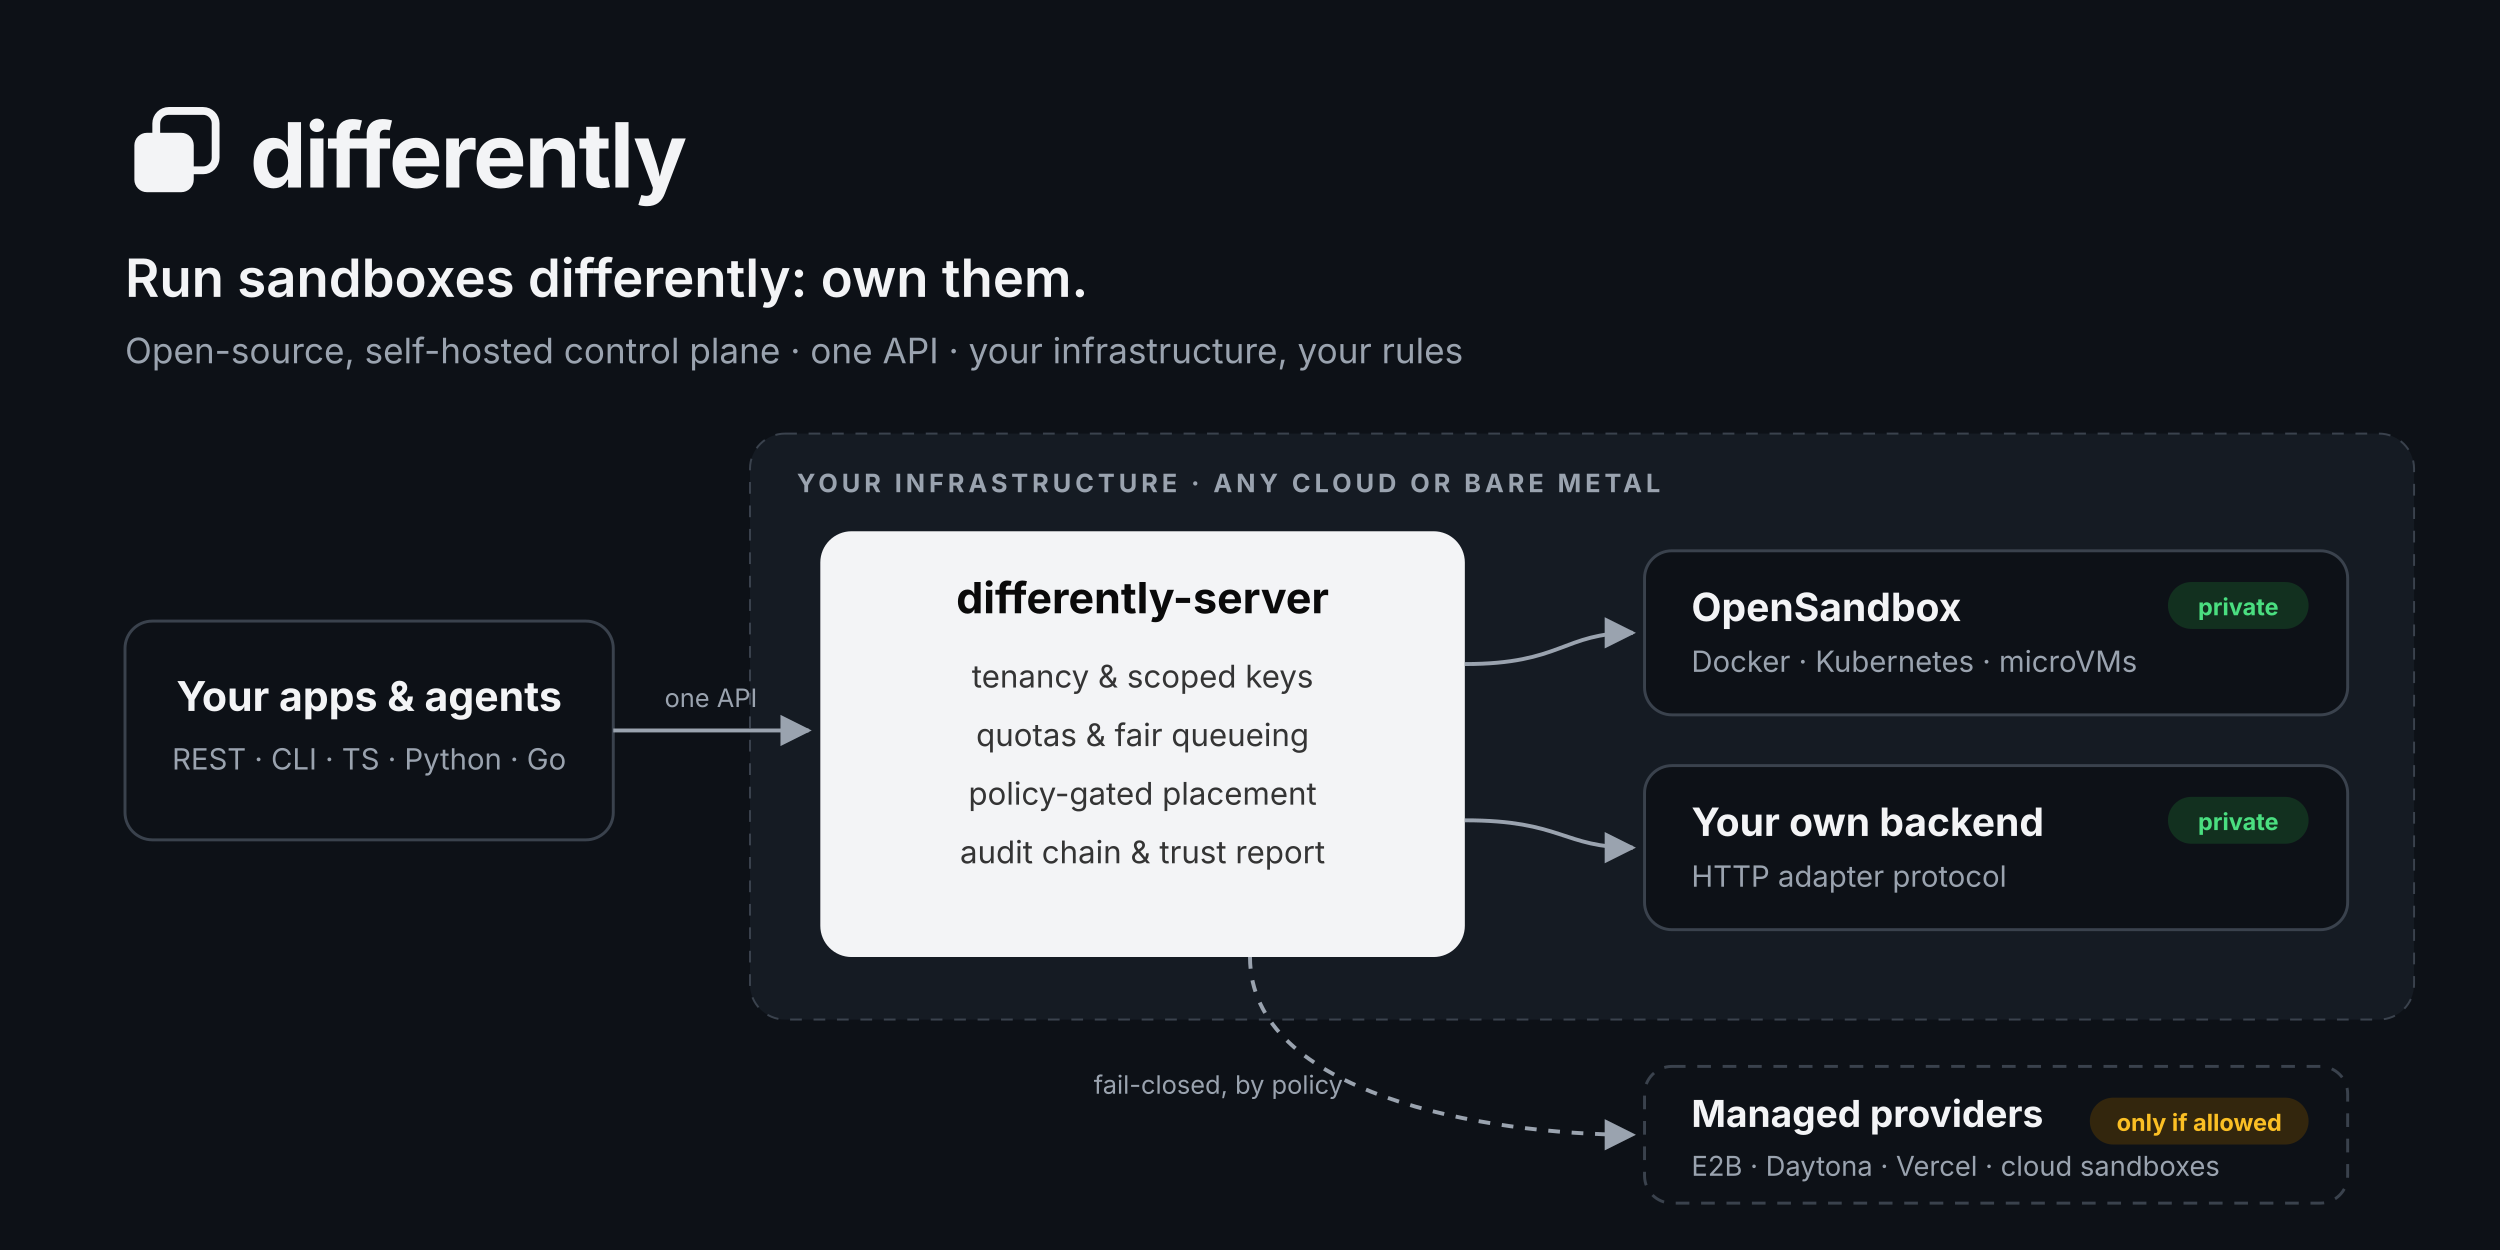
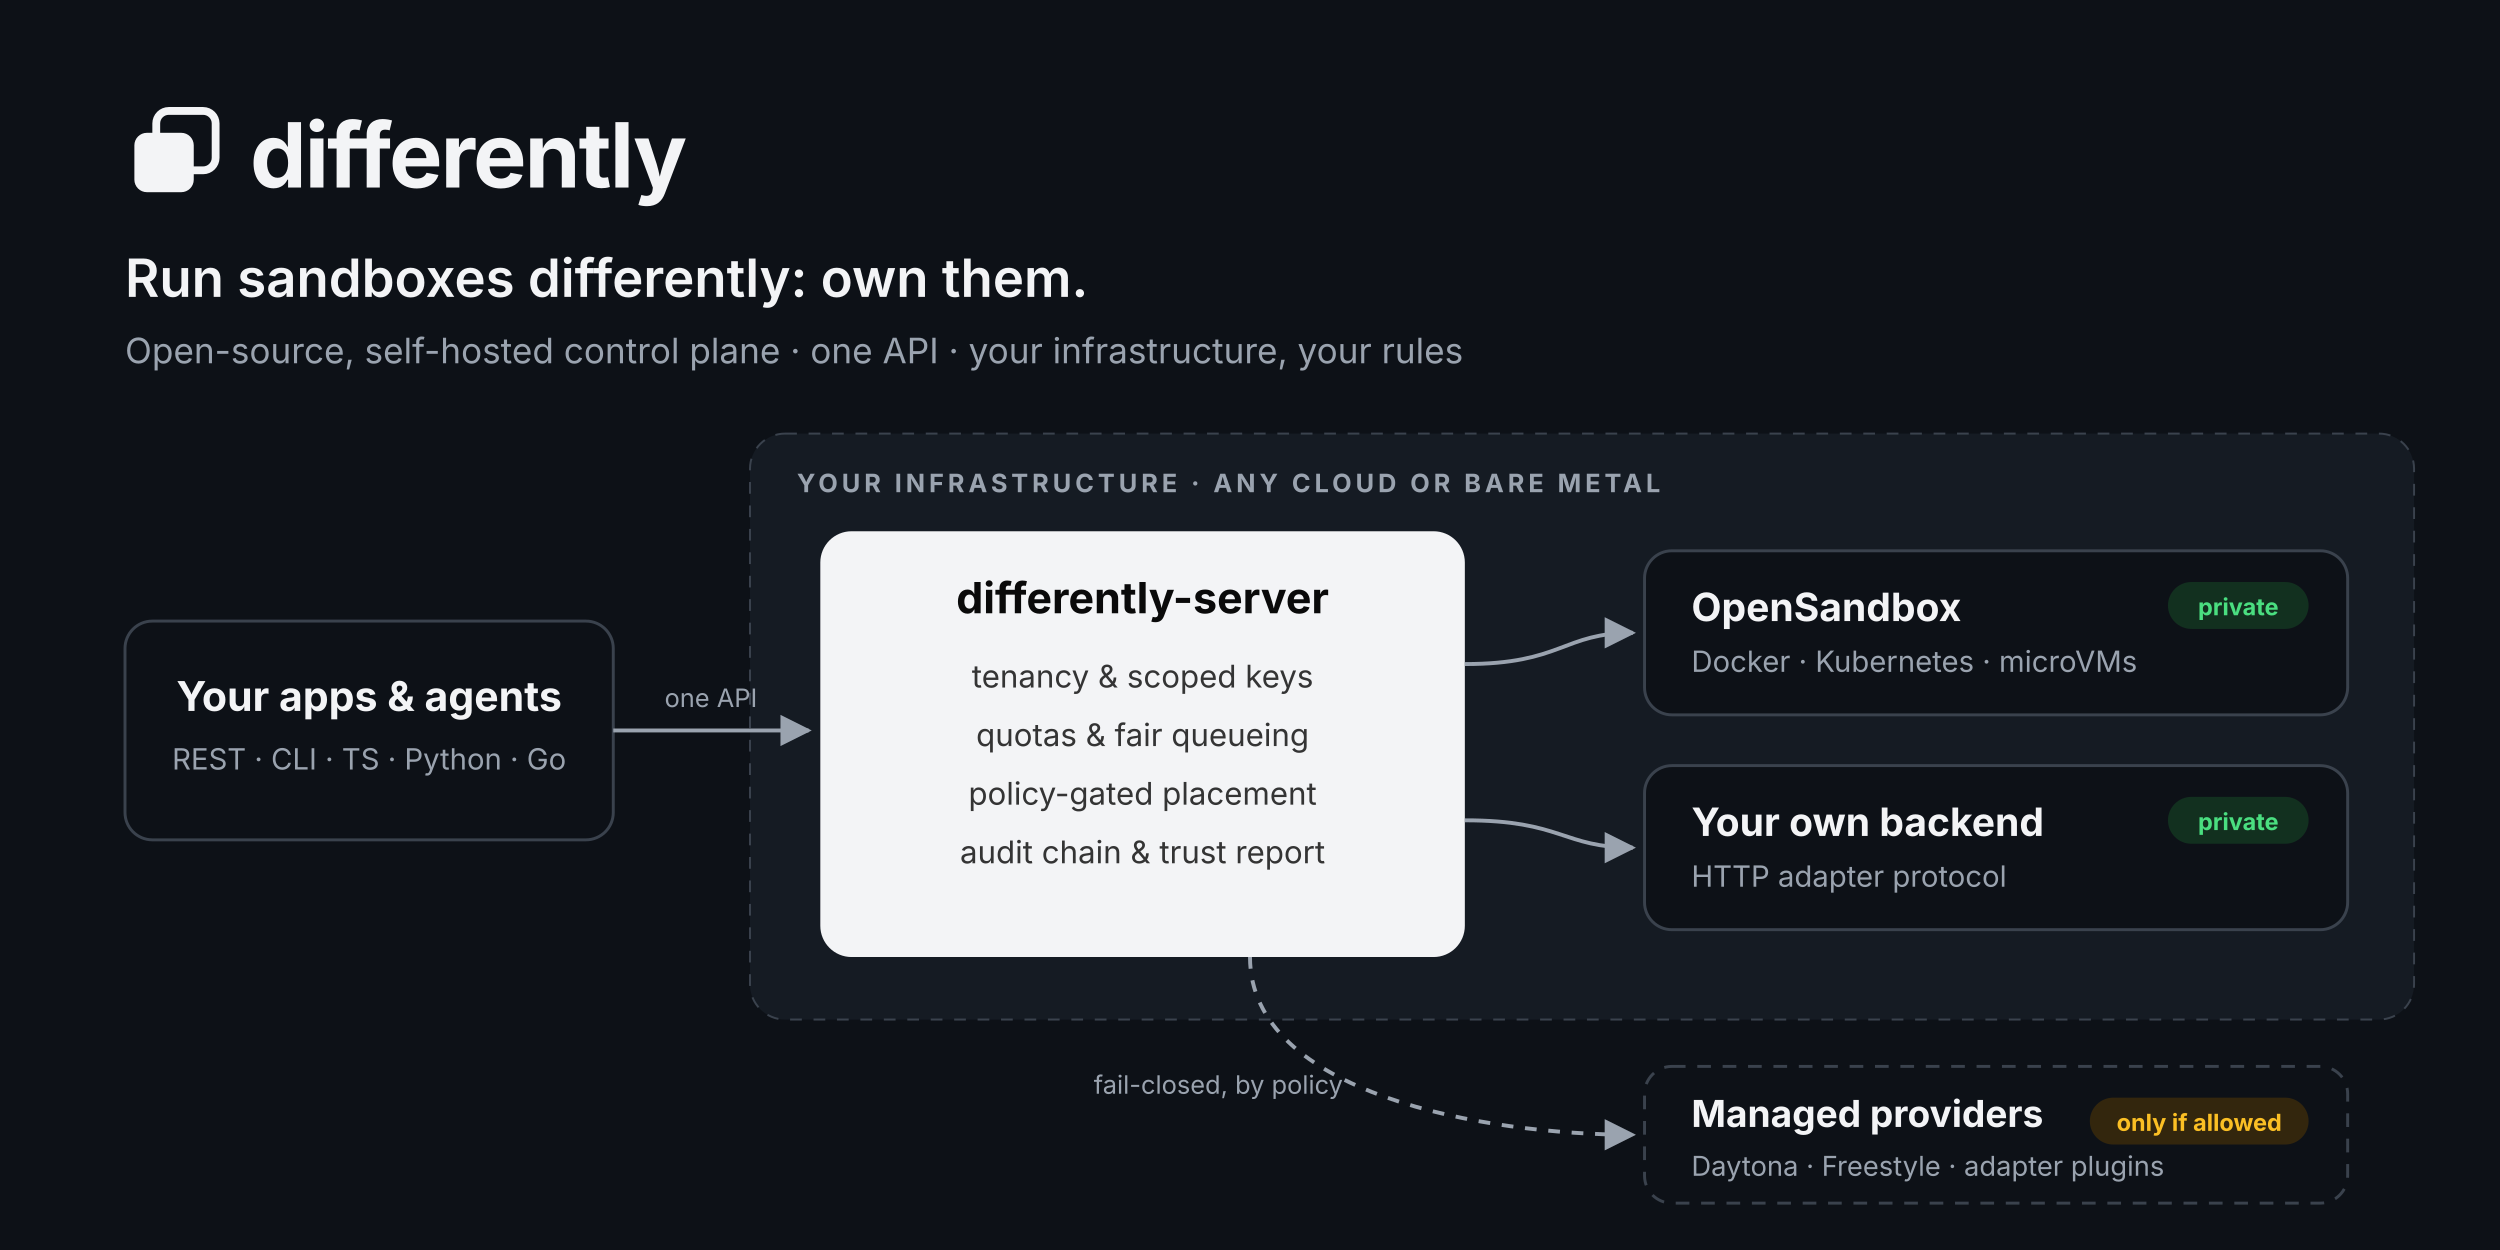
<svg xmlns="http://www.w3.org/2000/svg" viewBox="0 0 1280 640" width="1280" height="640" role="img" aria-labelledby="t d">
  <defs>
    <marker id="arrow-dark" viewBox="0 0 10 10" refX="9" refY="5" markerWidth="8" markerHeight="8" orient="auto-start-reverse">
      <path d="M0 0L10 5L0 10z" fill="#9aa3af" />
    </marker>
  </defs>
  <rect width="1280" height="640" fill="#0d1117" />
  <g transform="translate(64 52) scale(1.6)">
    <rect x="10" y="3" width="19" height="19" rx="4" fill="none" stroke="#f3f4f6" stroke-width="2.5" />
    <rect x="3" y="10" width="19" height="19" rx="4" fill="#f3f4f6" />
  </g>
  <text x="128" y="96" font-family="Inter, -apple-system, 'Segoe UI', Helvetica, Arial, sans-serif" font-size="46" font-weight="700" fill="#f3f4f6" letter-spacing="-1">differently</text>
  <text x="64" y="152" font-family="Inter, -apple-system, 'Segoe UI', Helvetica, Arial, sans-serif" font-size="27" font-weight="600" fill="#f3f4f6">Run sandboxes differently: own them.</text>
  <text x="64" y="186" font-family="Inter, -apple-system, 'Segoe UI', Helvetica, Arial, sans-serif" font-size="18" fill="#9aa3af">Open-source, self-hosted control plane · one API · your infrastructure, your rules</text>
  <rect x="384" y="222" width="852" height="300" rx="18" fill="#151b23" stroke="#3a424d" stroke-dasharray="6 6" />
  <text x="408" y="252" font-family="Inter, -apple-system, 'Segoe UI', Helvetica, Arial, sans-serif" font-size="13" font-weight="700" letter-spacing="2" fill="#9aa3af">YOUR INFRASTRUCTURE · ANY CLOUD OR BARE METAL</text>
  <rect x="64" y="318" width="250" height="112" rx="14" fill="#0d1117" stroke="#3a424d" stroke-width="1.5" />
  <text x="189" y="364" text-anchor="middle" font-family="Inter, -apple-system, 'Segoe UI', Helvetica, Arial, sans-serif" font-size="21" font-weight="700" fill="#f3f4f6">Your apps &amp; agents</text>
  <text x="189" y="394" text-anchor="middle" font-family="Inter, -apple-system, 'Segoe UI', Helvetica, Arial, sans-serif" font-size="15" fill="#9aa3af">REST · CLI · TS · Python · Go</text>
  <rect x="420" y="272" width="330" height="218" rx="16" fill="#f3f4f6" />
  <text x="585" y="314" text-anchor="middle" font-family="Inter, -apple-system, 'Segoe UI', Helvetica, Arial, sans-serif" font-size="22" font-weight="700" fill="#0a0a0a">differently-server</text>
  <text x="585" y="352" text-anchor="middle" font-family="Inter, -apple-system, 'Segoe UI', Helvetica, Arial, sans-serif" font-size="16" fill="#0a0a0a" opacity="0.82">tenancy &amp; scoped keys</text>
  <text x="585" y="382" text-anchor="middle" font-family="Inter, -apple-system, 'Segoe UI', Helvetica, Arial, sans-serif" font-size="16" fill="#0a0a0a" opacity="0.82">quotas &amp; fair queueing</text>
  <text x="585" y="412" text-anchor="middle" font-family="Inter, -apple-system, 'Segoe UI', Helvetica, Arial, sans-serif" font-size="16" fill="#0a0a0a" opacity="0.82">policy-gated placement</text>
  <text x="585" y="442" text-anchor="middle" font-family="Inter, -apple-system, 'Segoe UI', Helvetica, Arial, sans-serif" font-size="16" fill="#0a0a0a" opacity="0.82">audit chain &amp; trust report</text>
  <path d="M314 374H414" stroke="#9aa3af" stroke-width="2" marker-end="url(#arrow-dark)" />
  <text x="364" y="362" text-anchor="middle" font-family="Inter, -apple-system, 'Segoe UI', Helvetica, Arial, sans-serif" font-size="13" fill="#9aa3af">one API</text>
  <rect x="842" y="282" width="360" height="84" rx="14" fill="#0d1117" stroke="#3a424d" stroke-width="1.5" />
  <text x="866" y="318" font-family="Inter, -apple-system, 'Segoe UI', Helvetica, Arial, sans-serif" font-size="20" font-weight="700" fill="#f3f4f6">OpenSandbox</text>
  <text x="866" y="344" font-family="Inter, -apple-system, 'Segoe UI', Helvetica, Arial, sans-serif" font-size="15" fill="#9aa3af">Docker · Kubernetes · microVMs</text>
  <rect x="1110" y="298" width="72" height="24" rx="12" fill="#12301f" />
  <text x="1146" y="315" text-anchor="middle" font-family="Inter, -apple-system, 'Segoe UI', Helvetica, Arial, sans-serif" font-size="12" font-weight="700" fill="#4ade80">private</text>
  <rect x="842" y="392" width="360" height="84" rx="14" fill="#0d1117" stroke="#3a424d" stroke-width="1.5" />
  <text x="866" y="428" font-family="Inter, -apple-system, 'Segoe UI', Helvetica, Arial, sans-serif" font-size="20" font-weight="700" fill="#f3f4f6">Your own backend</text>
  <text x="866" y="454" font-family="Inter, -apple-system, 'Segoe UI', Helvetica, Arial, sans-serif" font-size="15" fill="#9aa3af">HTTP adapter protocol</text>
  <rect x="1110" y="408" width="72" height="24" rx="12" fill="#12301f" />
  <text x="1146" y="425" text-anchor="middle" font-family="Inter, -apple-system, 'Segoe UI', Helvetica, Arial, sans-serif" font-size="12" font-weight="700" fill="#4ade80">private</text>
  <path d="M750 340C800 340 800 324 836 324" fill="none" stroke="#9aa3af" stroke-width="2" marker-end="url(#arrow-dark)" />
  <path d="M750 420C800 420 800 434 836 434" fill="none" stroke="#9aa3af" stroke-width="2" marker-end="url(#arrow-dark)" />
  <rect x="842" y="546" width="360" height="70" rx="14" fill="#0d1117" stroke="#3a424d" stroke-width="1.5" stroke-dasharray="7 6" />
  <text x="866" y="577" font-family="Inter, -apple-system, 'Segoe UI', Helvetica, Arial, sans-serif" font-size="19" font-weight="700" fill="#f3f4f6">Managed providers</text>
-   <text x="866" y="602" font-family="Inter, -apple-system, 'Segoe UI', Helvetica, Arial, sans-serif" font-size="14" fill="#9aa3af">E2B · Daytona · Vercel · cloud sandboxes</text>
+   <text x="866" y="602" font-family="Inter, -apple-system, 'Segoe UI', Helvetica, Arial, sans-serif" font-size="14" fill="#9aa3af">Daytona · Freestyle · adapter plugins</text>
  <rect x="1070" y="562" width="112" height="24" rx="12" fill="#33260d" />
  <text x="1126" y="579" text-anchor="middle" font-family="Inter, -apple-system, 'Segoe UI', Helvetica, Arial, sans-serif" font-size="12" font-weight="700" fill="#fbbf24">only if allowed</text>
  <path d="M640 490C640 560 760 581 836 581" fill="none" stroke="#9aa3af" stroke-width="2" stroke-dasharray="6 6" marker-end="url(#arrow-dark)" />
  <text x="560" y="560" font-family="Inter, -apple-system, 'Segoe UI', Helvetica, Arial, sans-serif" font-size="13" fill="#9aa3af">fail-closed, by policy</text>
</svg>
